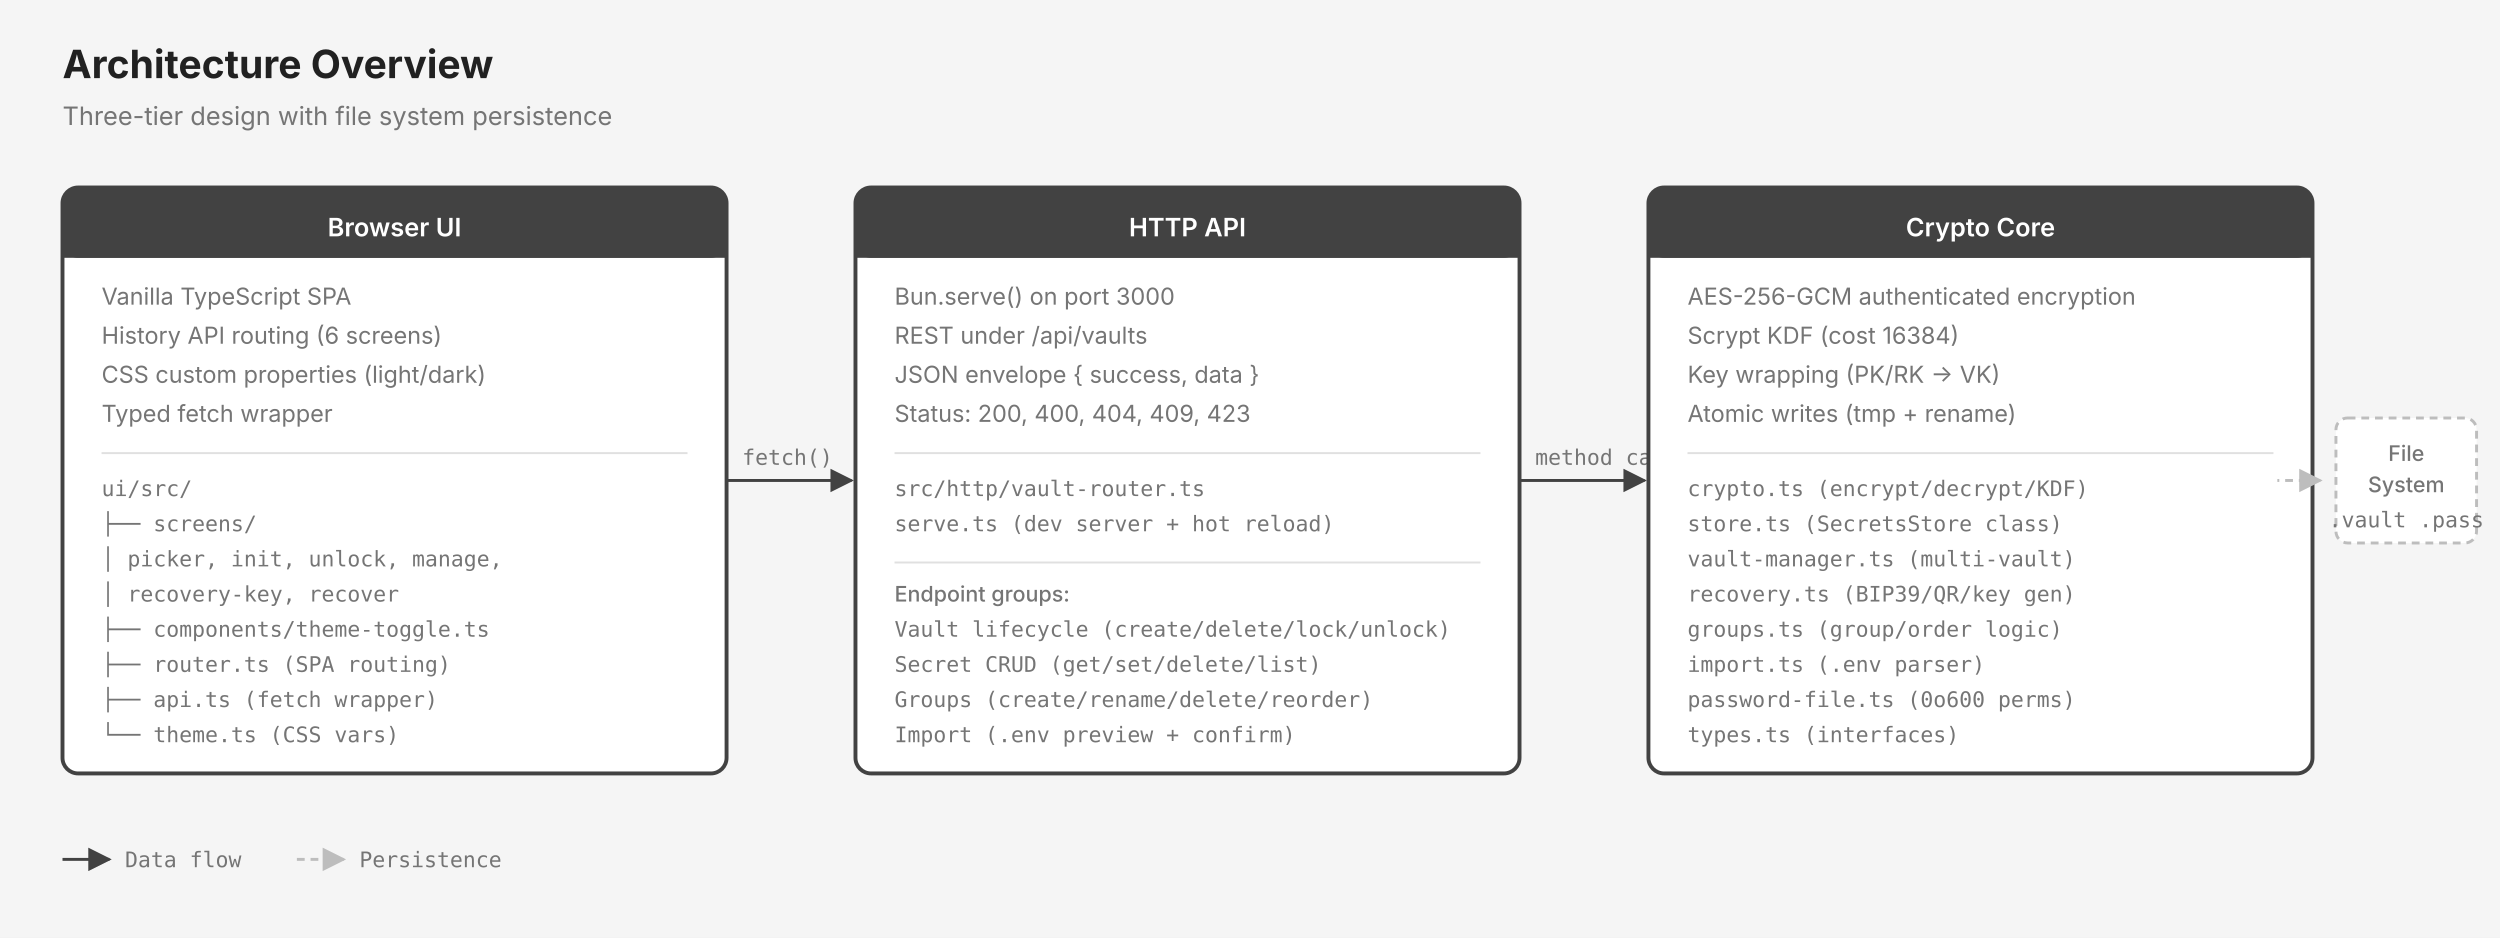
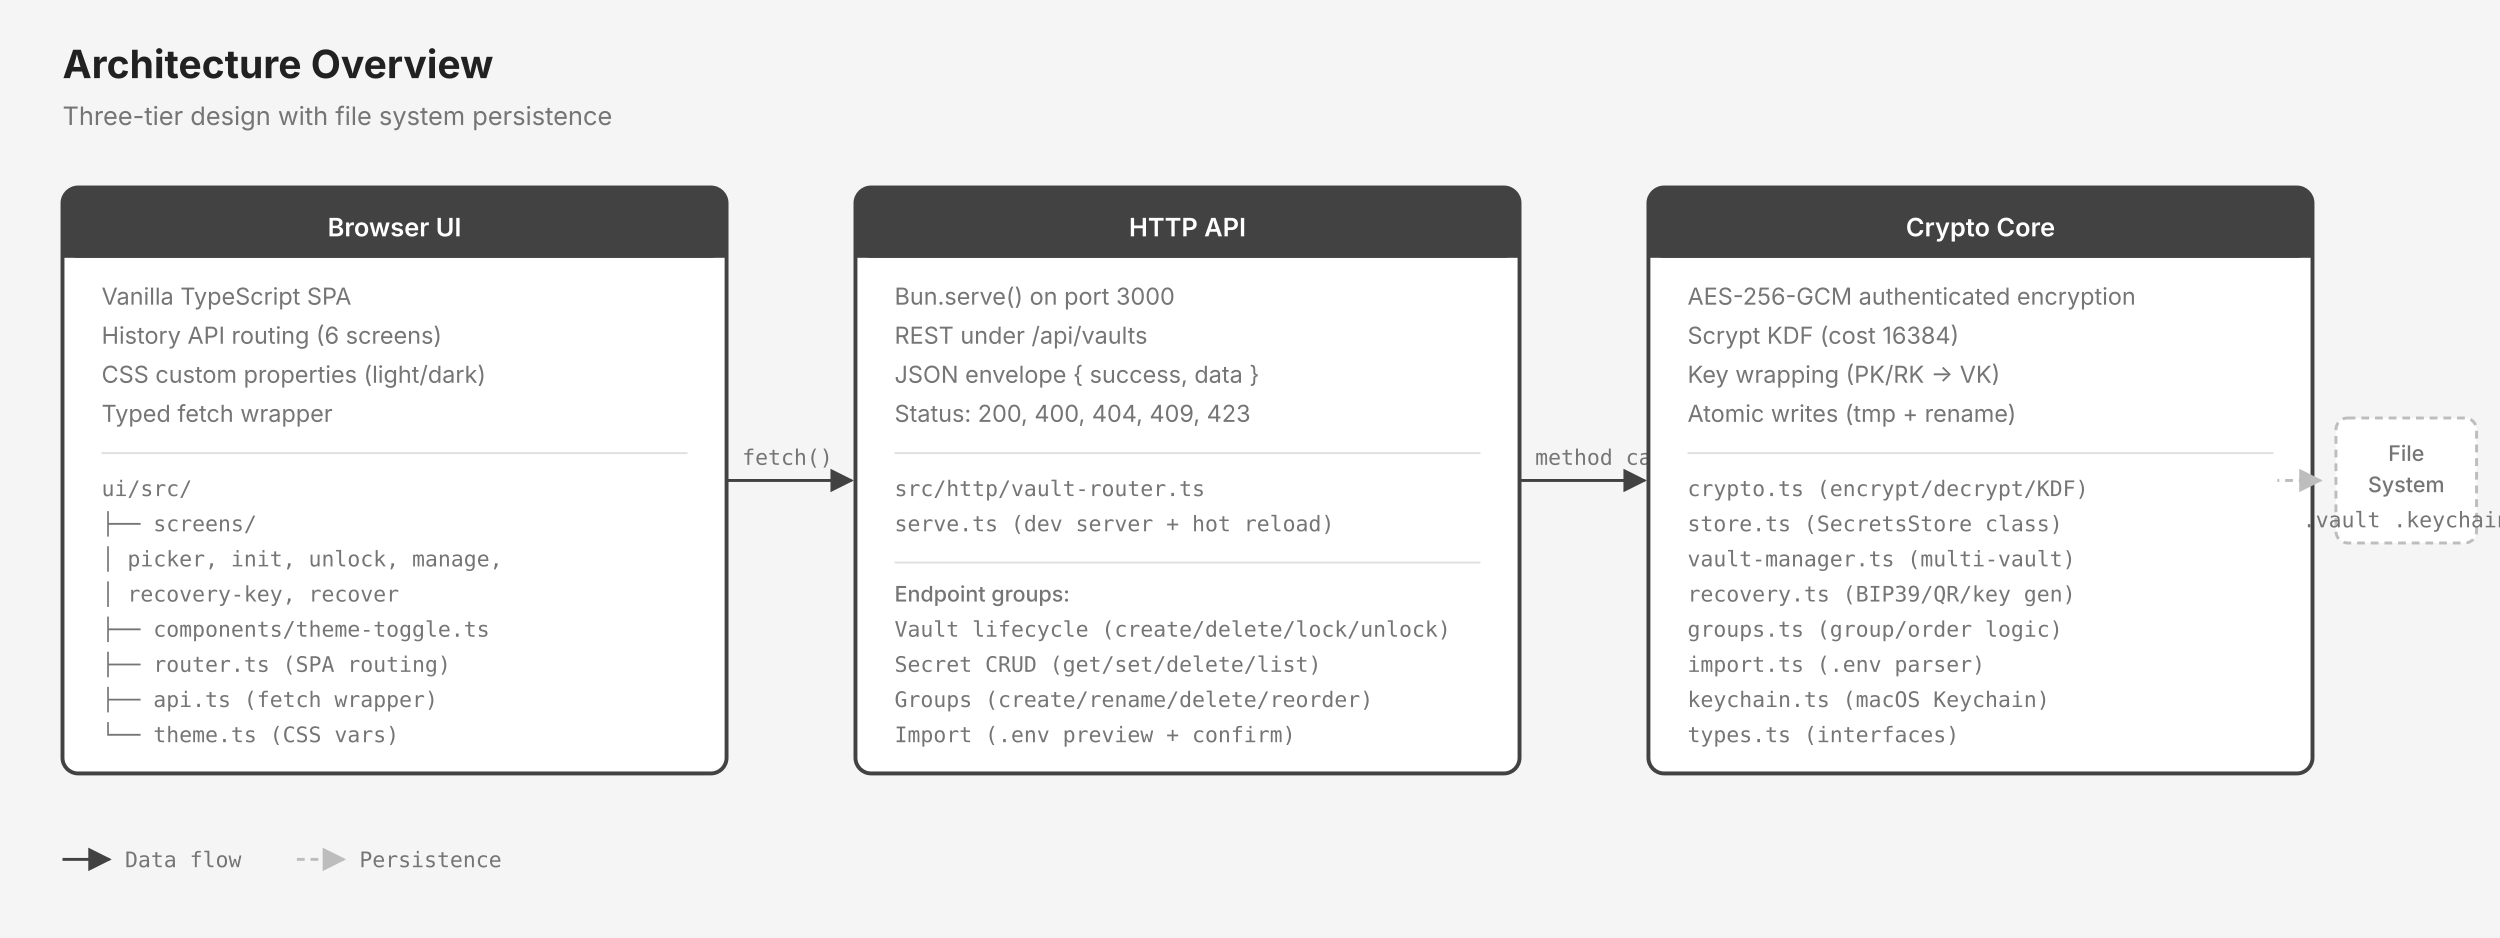
<svg xmlns="http://www.w3.org/2000/svg" viewBox="0 0 1280 480" width="1280" height="480">
  <defs>
    <style>
      .text-primary { fill: #212121; font-family: -apple-system, BlinkMacSystemFont, 'Segoe UI', sans-serif; }
      .text-secondary { fill: #757575; font-family: -apple-system, BlinkMacSystemFont, 'Segoe UI', sans-serif; }
      .text-inverse { fill: #FFFFFF; font-family: -apple-system, BlinkMacSystemFont, 'Segoe UI', sans-serif; }
      .label { fill: #757575; font-family: 'SF Mono', Monaco, Consolas, monospace; font-size: 11px; }
    </style>
    <marker id="arrow" viewBox="0 0 10 10" refX="9" refY="5" markerWidth="8" markerHeight="8" orient="auto-start-reverse">
      <path d="M 0 0 L 10 5 L 0 10 z" fill="#424242" />
    </marker>
    <marker id="arrow-s" viewBox="0 0 10 10" refX="9" refY="5" markerWidth="8" markerHeight="8" orient="auto-start-reverse">
      <path d="M 0 0 L 10 5 L 0 10 z" fill="#BDBDBD" />
    </marker>
  </defs>
  <rect width="1280" height="480" fill="#F5F5F5" />
  <text x="32" y="40" class="text-primary" font-size="20" font-weight="700">Architecture Overview</text>
  <text x="32" y="64" class="text-secondary" font-size="13">Three-tier design with file system persistence</text>
  <g transform="translate(32, 96)">
    <rect width="340" height="300" rx="8" fill="#FFFFFF" stroke="#424242" stroke-width="2" />
    <rect width="340" height="36" rx="8" fill="#424242" />
    <rect x="0" y="20" width="340" height="16" fill="#424242" />
    <text x="170" y="25" text-anchor="middle" class="text-inverse" font-size="13" font-weight="600">Browser UI</text>
    <text x="20" y="60" class="text-secondary" font-size="12">Vanilla TypeScript SPA</text>
    <text x="20" y="80" class="text-secondary" font-size="12">History API routing (6 screens)</text>
    <text x="20" y="100" class="text-secondary" font-size="12">CSS custom properties (light/dark)</text>
    <text x="20" y="120" class="text-secondary" font-size="12">Typed fetch wrapper</text>
    <line x1="20" y1="136" x2="320" y2="136" stroke="#E0E0E0" stroke-width="1" />
    <text x="20" y="158" class="label">ui/src/</text>
    <text x="20" y="176" class="label">├── screens/</text>
    <text x="20" y="194" class="label">│   picker, init, unlock, manage,</text>
    <text x="20" y="212" class="label">│   recovery-key, recover</text>
    <text x="20" y="230" class="label">├── components/theme-toggle.ts</text>
    <text x="20" y="248" class="label">├── router.ts    (SPA routing)</text>
    <text x="20" y="266" class="label">├── api.ts       (fetch wrapper)</text>
    <text x="20" y="284" class="label">└── theme.ts     (CSS vars)</text>
  </g>
  <line x1="372" y1="246" x2="436" y2="246" stroke="#424242" stroke-width="1.5" marker-end="url(#arrow)" />
  <text x="380" y="238" class="label">fetch()</text>
  <g transform="translate(438, 96)">
    <rect width="340" height="300" rx="8" fill="#FFFFFF" stroke="#424242" stroke-width="2" />
    <rect width="340" height="36" rx="8" fill="#424242" />
    <rect x="0" y="20" width="340" height="16" fill="#424242" />
    <text x="170" y="25" text-anchor="middle" class="text-inverse" font-size="13" font-weight="600">HTTP API</text>
    <text x="20" y="60" class="text-secondary" font-size="12">Bun.serve() on port 3000</text>
    <text x="20" y="80" class="text-secondary" font-size="12">REST under /api/vaults</text>
    <text x="20" y="100" class="text-secondary" font-size="12">JSON envelope { success, data }</text>
    <text x="20" y="120" class="text-secondary" font-size="12">Status: 200, 400, 404, 409, 423</text>
    <line x1="20" y1="136" x2="320" y2="136" stroke="#E0E0E0" stroke-width="1" />
    <text x="20" y="158" class="label">src/http/vault-router.ts</text>
    <text x="20" y="176" class="label">serve.ts (dev server + hot reload)</text>
    <line x1="20" y1="192" x2="320" y2="192" stroke="#E0E0E0" stroke-width="1" />
    <text x="20" y="212" class="text-secondary" font-size="11" font-weight="500">Endpoint groups:</text>
    <text x="20" y="230" class="label">Vault lifecycle (create/delete/lock/unlock)</text>
    <text x="20" y="248" class="label">Secret CRUD (get/set/delete/list)</text>
    <text x="20" y="266" class="label">Groups (create/rename/delete/reorder)</text>
    <text x="20" y="284" class="label">Import (.env preview + confirm)</text>
  </g>
  <line x1="778" y1="246" x2="842" y2="246" stroke="#424242" stroke-width="1.5" marker-end="url(#arrow)" />
  <text x="786" y="238" class="label">method calls</text>
  <g transform="translate(844, 96)">
    <rect width="340" height="300" rx="8" fill="#FFFFFF" stroke="#424242" stroke-width="2" />
    <rect width="340" height="36" rx="8" fill="#424242" />
    <rect x="0" y="20" width="340" height="16" fill="#424242" />
    <text x="170" y="25" text-anchor="middle" class="text-inverse" font-size="13" font-weight="600">Crypto Core</text>
    <text x="20" y="60" class="text-secondary" font-size="12">AES-256-GCM authenticated encryption</text>
    <text x="20" y="80" class="text-secondary" font-size="12">Scrypt KDF (cost 16384)</text>
    <text x="20" y="100" class="text-secondary" font-size="12">Key wrapping (PK/RK → VK)</text>
    <text x="20" y="120" class="text-secondary" font-size="12">Atomic writes (tmp + rename)</text>
    <line x1="20" y1="136" x2="320" y2="136" stroke="#E0E0E0" stroke-width="1" />
    <text x="20" y="158" class="label">crypto.ts      (encrypt/decrypt/KDF)</text>
    <text x="20" y="176" class="label">store.ts       (SecretsStore class)</text>
    <text x="20" y="194" class="label">vault-manager.ts (multi-vault)</text>
    <text x="20" y="212" class="label">recovery.ts    (BIP39/QR/key gen)</text>
    <text x="20" y="230" class="label">groups.ts      (group/order logic)</text>
    <text x="20" y="248" class="label">import.ts      (.env parser)</text>
-     <text x="20" y="266" class="label">password-file.ts (0o600 perms)</text>
+     <text x="20" y="266" class="label">keychain.ts    (macOS Keychain)</text>
    <text x="20" y="284" class="label">types.ts       (interfaces)</text>
  </g>
  <g transform="translate(1196, 246)">
    <line x1="-8" y1="0" x2="-30" y2="0" stroke="#BDBDBD" stroke-width="1.5" stroke-dasharray="4,3" marker-start="url(#arrow-s)" />
    <rect x="0" y="-32" width="72" height="64" rx="6" fill="#FFFFFF" stroke="#BDBDBD" stroke-width="1.5" stroke-dasharray="4,3" />
    <text x="36" y="-10" text-anchor="middle" class="text-secondary" font-size="11" font-weight="500">File</text>
    <text x="36" y="6" text-anchor="middle" class="text-secondary" font-size="11" font-weight="500">System</text>
-     <text x="36" y="24" text-anchor="middle" class="label">.vault .pass</text>
+     <text x="36" y="24" text-anchor="middle" class="label">.vault .keychain</text>
  </g>
  <g transform="translate(32, 440)">
    <line x1="0" y1="0" x2="24" y2="0" stroke="#424242" stroke-width="1.5" marker-end="url(#arrow)" />
    <text x="32" y="4" class="label">Data flow</text>
    <line x1="120" y1="0" x2="144" y2="0" stroke="#BDBDBD" stroke-width="1.5" stroke-dasharray="4,3" marker-end="url(#arrow-s)" />
    <text x="152" y="4" class="label">Persistence</text>
  </g>
</svg>
